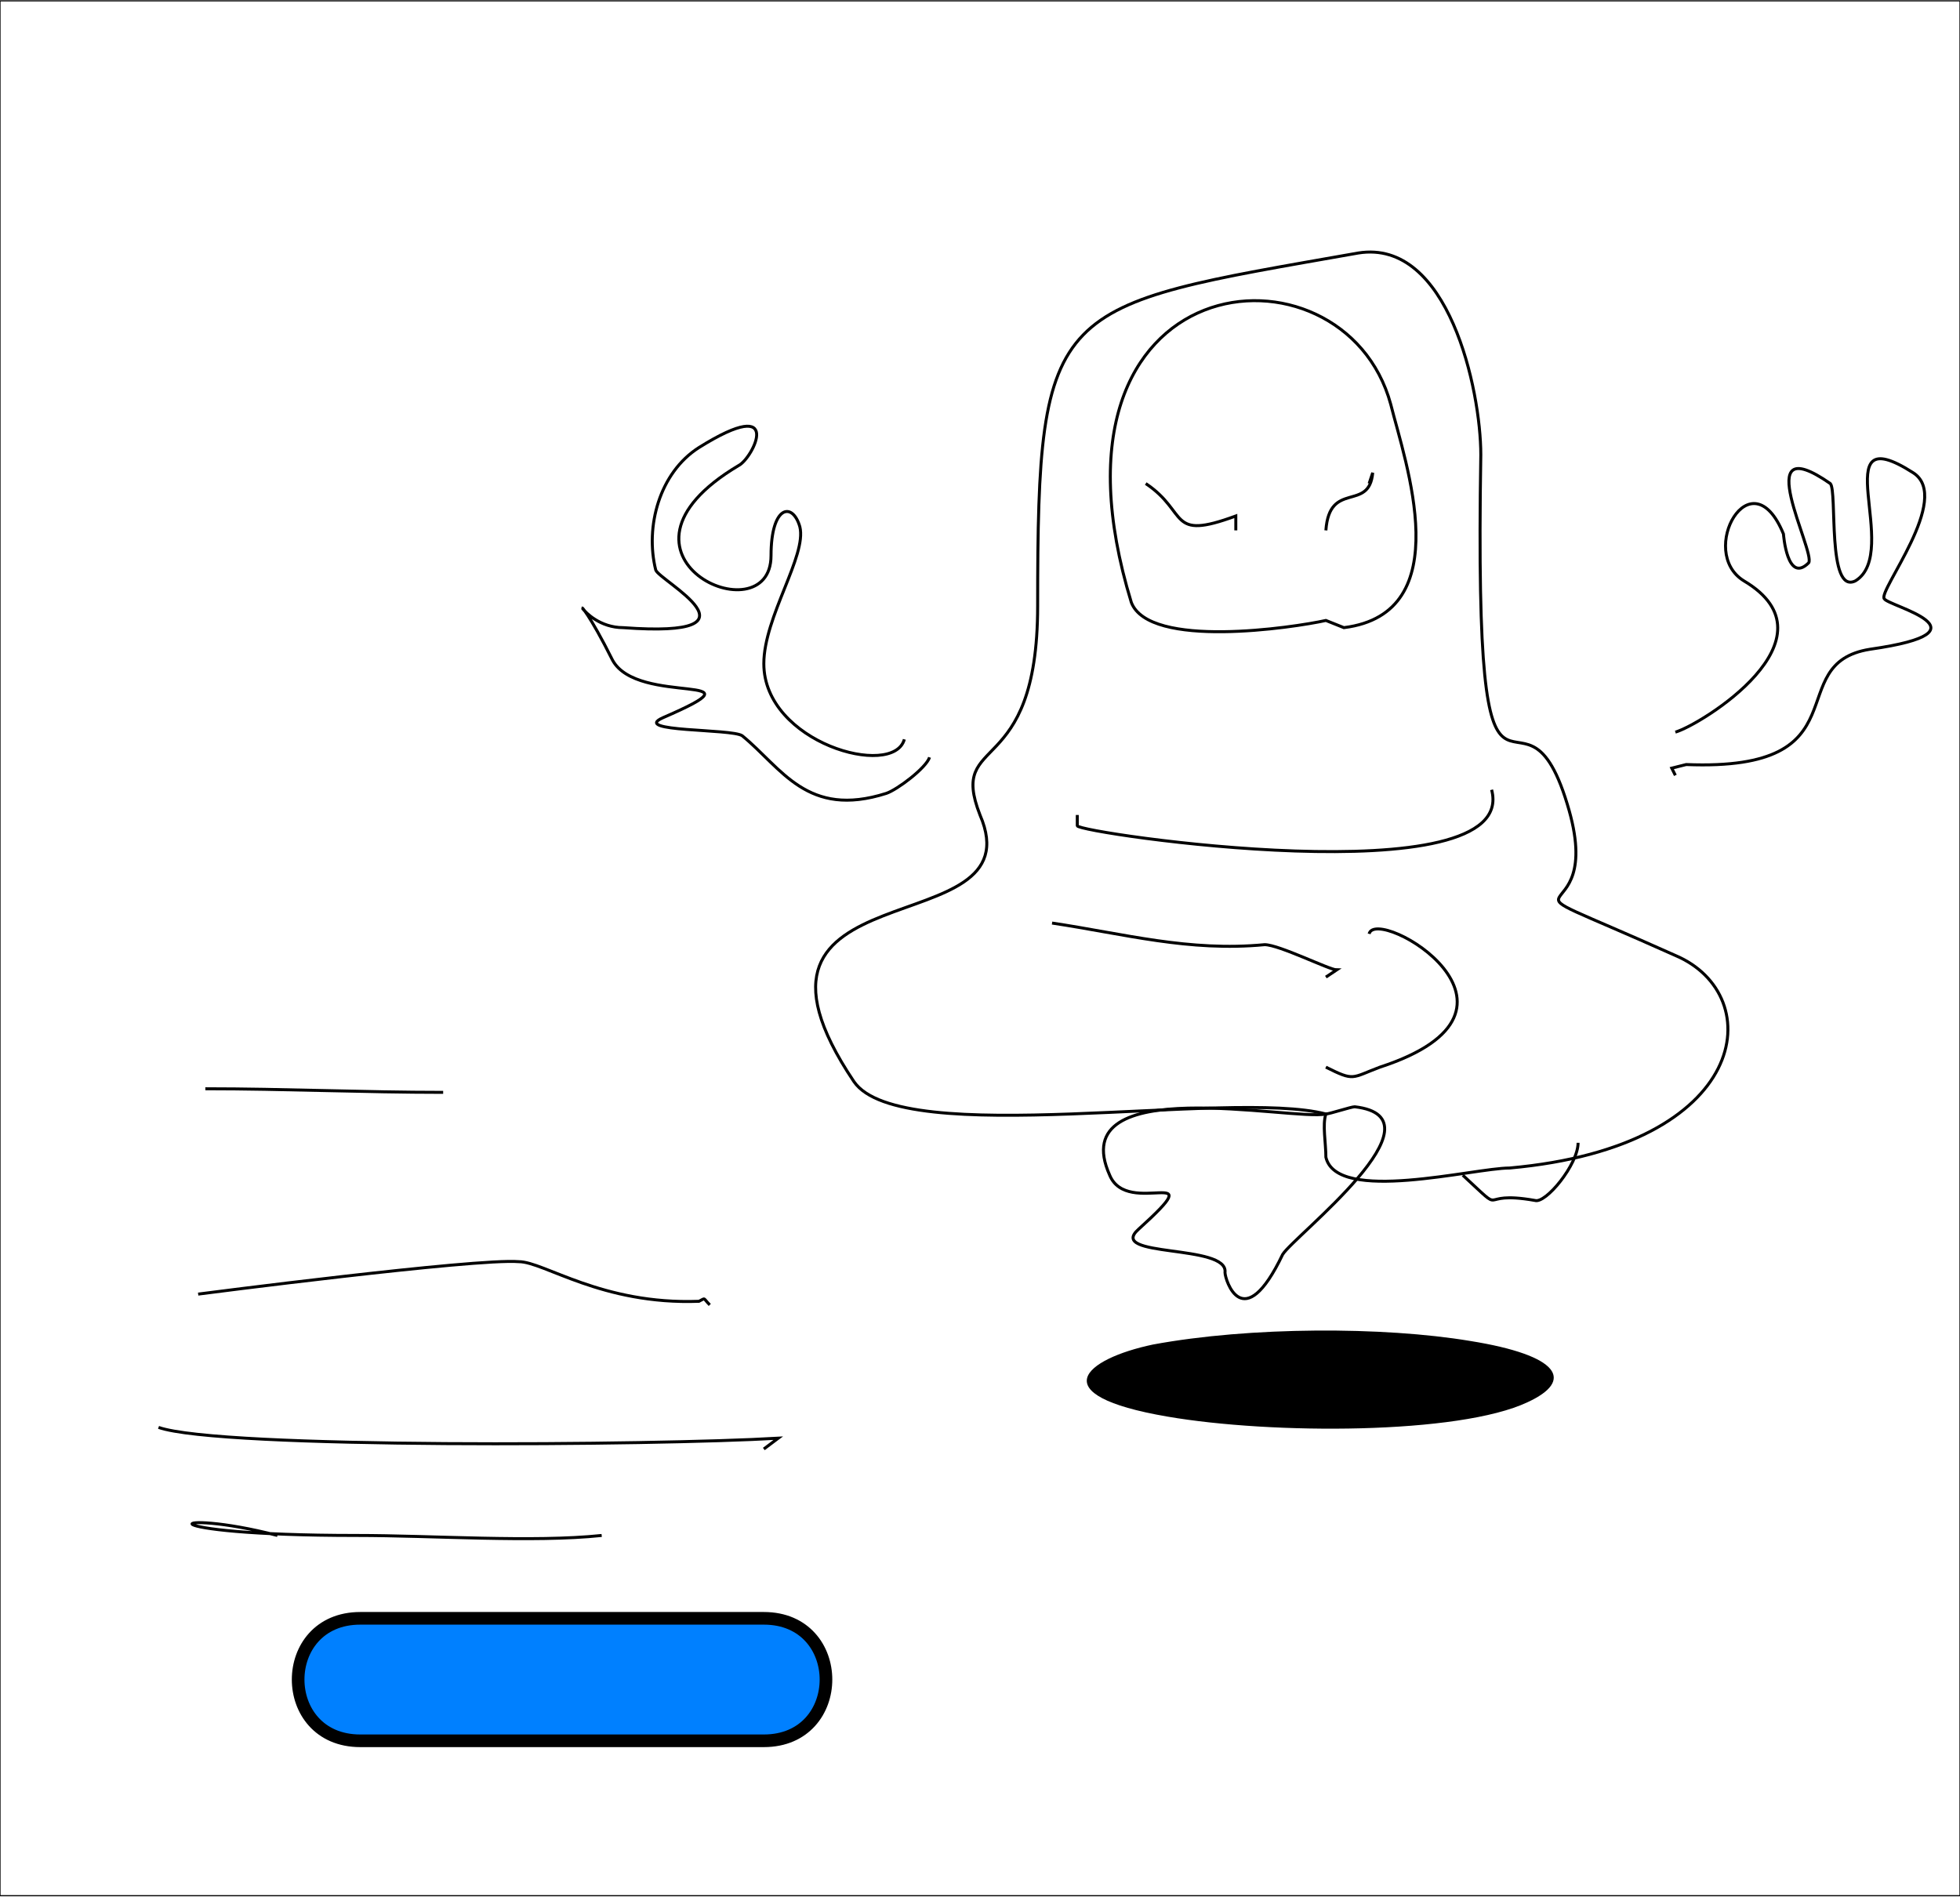
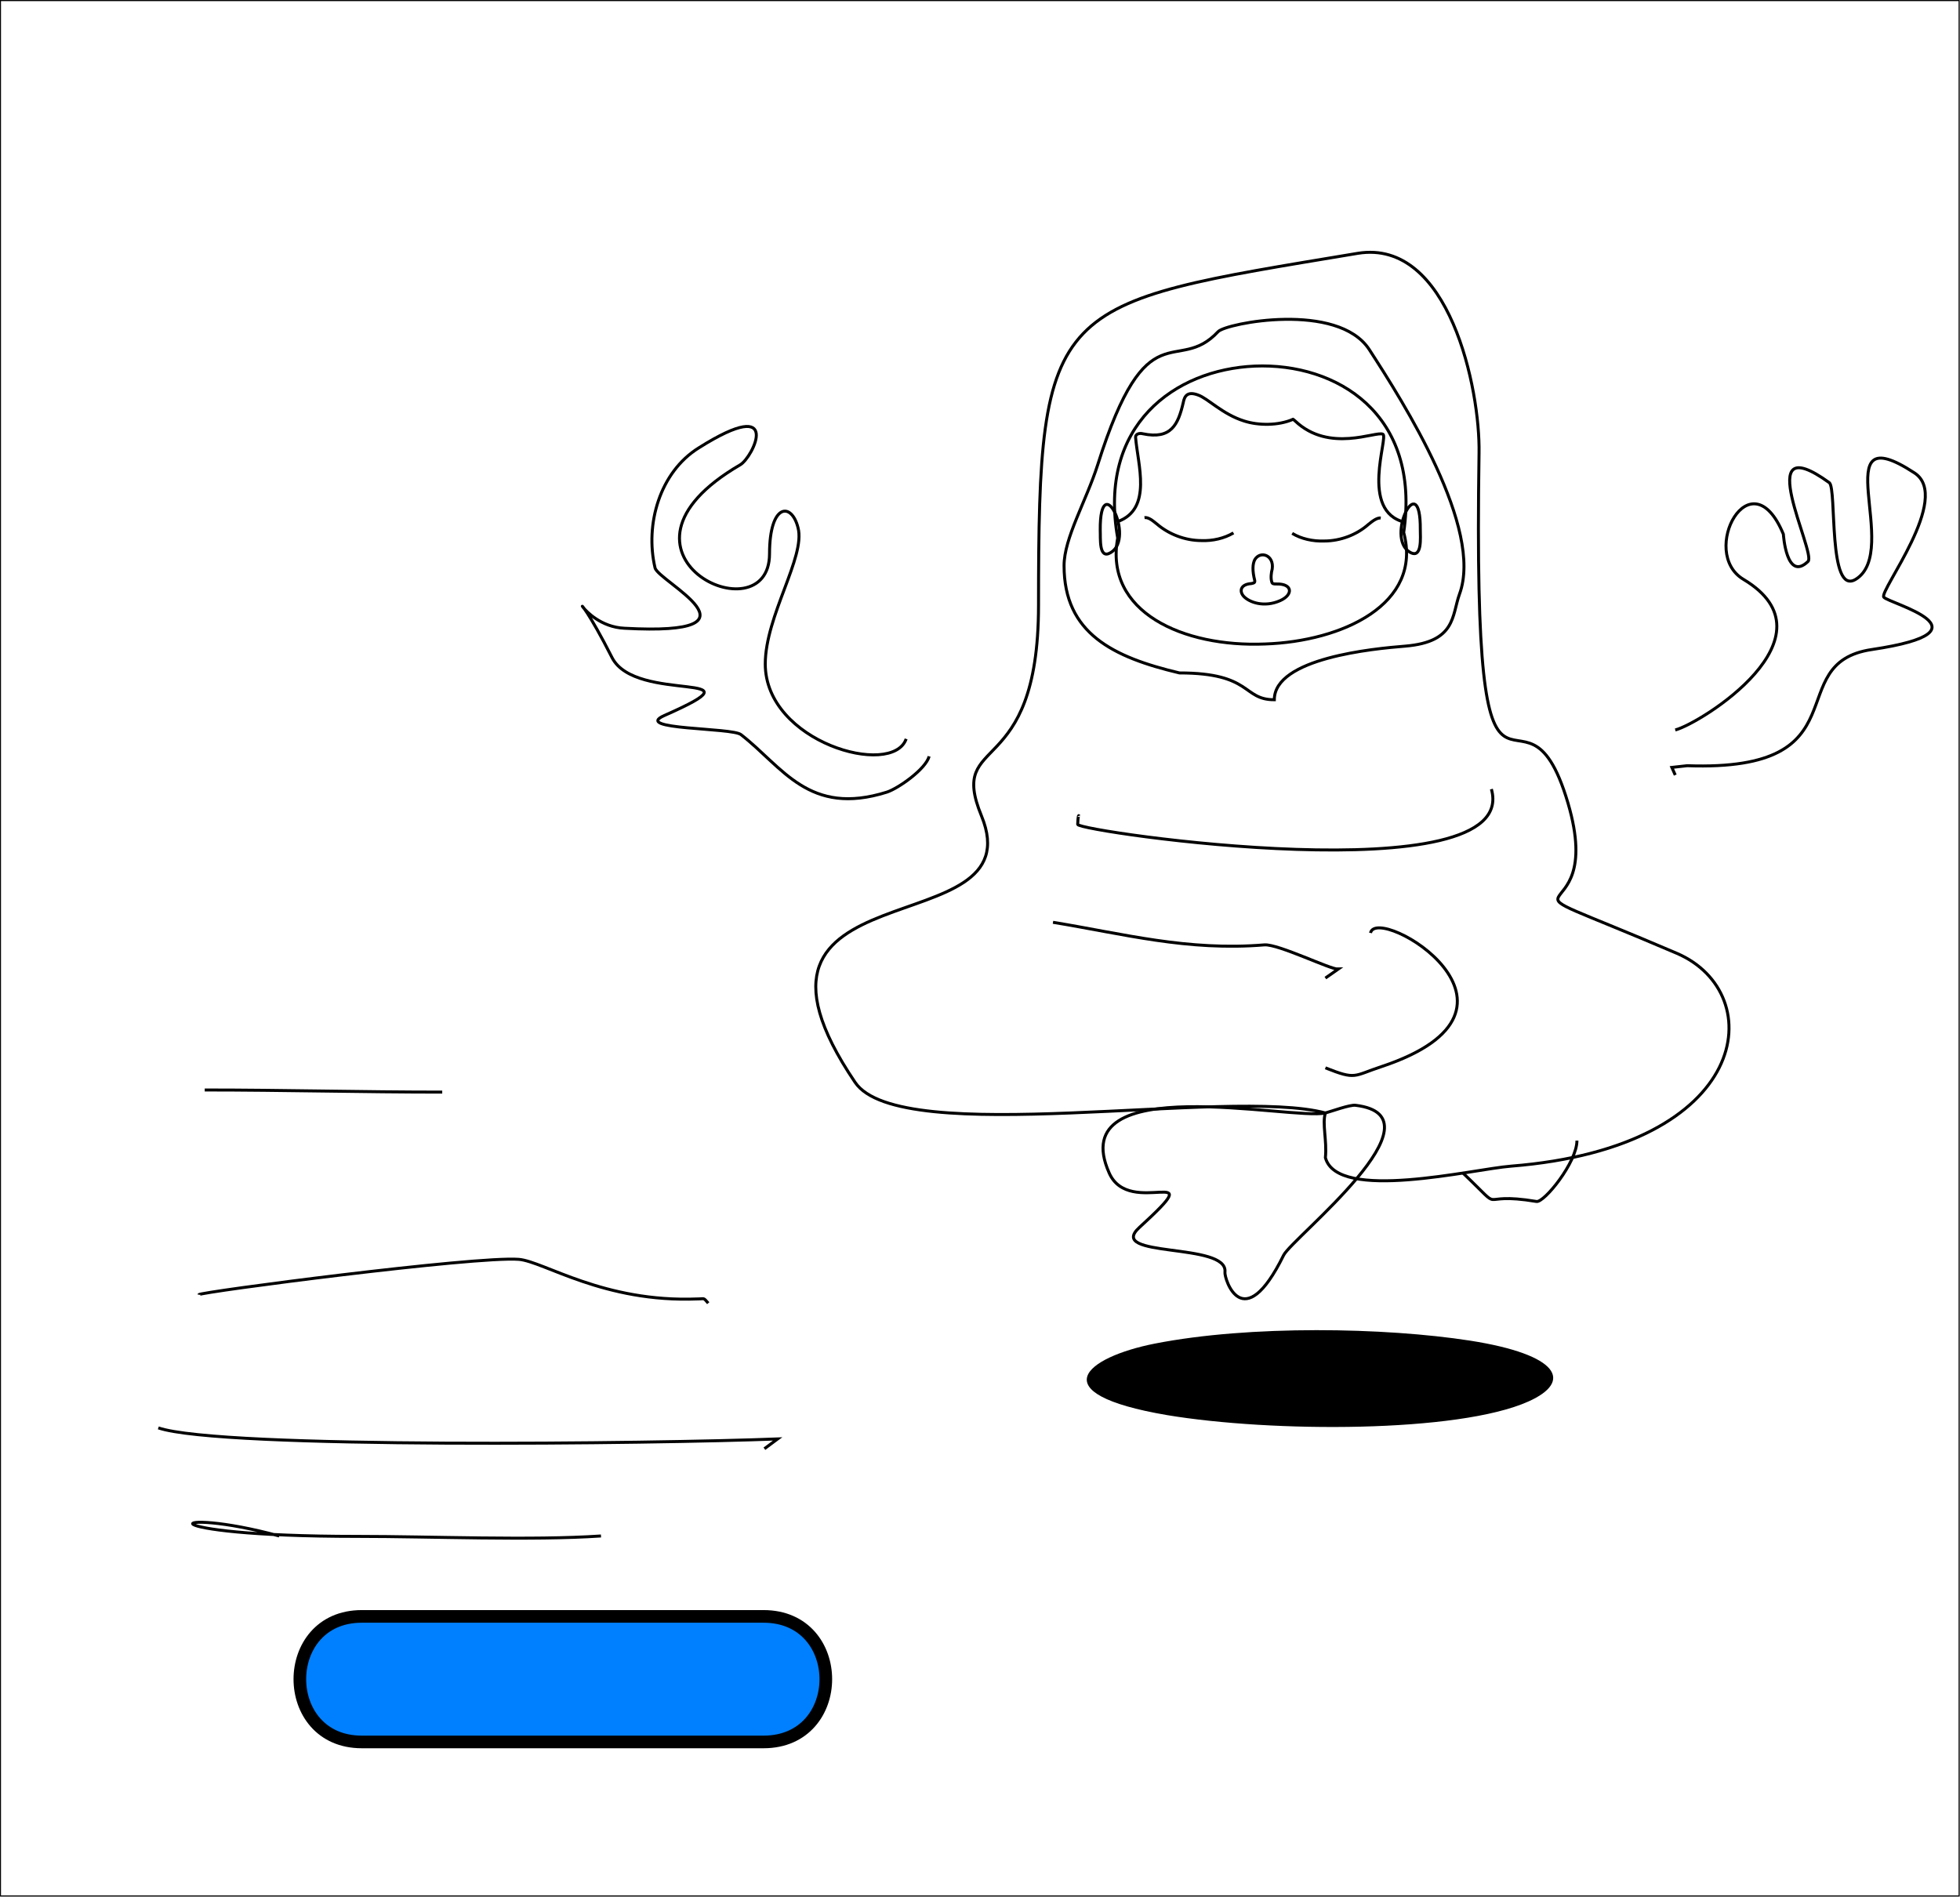
- <svg xmlns="http://www.w3.org/2000/svg" xml:space="preserve" width="1551px" height="1501px" version="1.0" style="shape-rendering:geometricPrecision; text-rendering:geometricPrecision; image-rendering:optimizeQuality; fill-rule:evenodd; clip-rule:evenodd" viewBox="0 0 544 526">
+ <svg xmlns="http://www.w3.org/2000/svg" xml:space="preserve" width="131.309mm" height="127.076mm" version="1.0" style="shape-rendering:geometricPrecision; text-rendering:geometricPrecision; image-rendering:optimizeQuality; fill-rule:evenodd; clip-rule:evenodd" viewBox="0 0 4605 4456">
  <defs>
    <style type="text/css">
   
-     .str1 {stroke:black;stroke-width:3.507}
-     .str2 {stroke:black;stroke-width:0.828}
-     .str0 {stroke:black;stroke-width:0.316}
+     .str1 {stroke:black;stroke-width:29.689}
+     .str2 {stroke:black;stroke-width:7.014}
+     .str0 {stroke:black;stroke-width:2.672}
    .fil0 {fill:none}
    .fil2 {fill:black}
    .fil1 {fill:#0080FF}
   
  </style>
  </defs>
  <g id="Camada_x0020_1">
-     <rect class="fil0 str0" width="544" height="526" />
-     <path class="fil1 str1" d="M100 449l112 0c23,0 23,34 0,34l-112 0c-23,0 -23,-34 0,-34z" />
-     <path class="fil0 str2" d="M55 359c0,0 77,-10 89,-9 7,0 23,12 50,11 2,-1 1,-1 3,1" />
-     <path class="fil0 str2" d="M44 396c17,6 138,5 172,3l-4 3" />
-     <path class="fil0 str2" d="M77 426c-31,-8 -39,0 22,0 21,0 49,2 68,0" />
-     <path class="fil0 str2" d="M57 302c22,0 44,1 66,1" />
-     <path class="fil0 str2" d="M368 309c-1,3 0,8 0,12 3,13 41,3 51,3 67,-6 72,-48 46,-59 -58,-26 -18,-3 -30,-42 -13,-43 -26,26 -24,-97 0,-18 -9,-60 -34,-56 -85,15 -89,13 -89,98 0,49 -25,35 -16,58 16,37 -76,13 -35,74 13,19 104,2 131,9z" />
-     <path class="fil0 str2" d="M368 172c-9,2 -49,8 -54,-5 -29,-95 59,-103 72,-55 4,16 19,58 -13,62l-5 -2z" />
-     <path class="fil0 str2" d="M251 205c-3,11 -39,1 -39,-21 0,-13 12,-30 10,-38 -2,-7 -8,-6 -8,8 0,23 -51,0 -9,-25 4,-2 13,-20 -11,-5 -11,7 -15,22 -12,34 1,3 32,19 -9,16 -13,0 -16,-17 -3,9 7,13 44,3 14,16 -9,4 19,3 22,5 11,9 18,23 40,16 3,-1 11,-7 12,-10" />
-     <path class="fil0 str2" d="M465 203c7,-2 46,-26 19,-42 -13,-8 2,-35 11,-13 0,0 1,14 7,8 2,-3 -17,-38 6,-22 2,2 -1,31 7,27 13,-8 -9,-46 16,-30 11,7 -10,33 -8,35 1,2 31,9 -4,14 -25,4 -1,34 -51,32l-4 1 1 2" />
-     <path class="fil0 str2" d="M318 134c12,8 6,16 25,9l0 4" />
-     <path class="fil0 str2" d="M368 147c1,-14 12,-5 13,-16l-1 3" />
-     <path class="fil0 str2" d="M368 309c-9,2 -73,-12 -60,17 5,12 29,-4 8,15 -9,8 25,4 24,12 0,2 5,18 16,-5 3,-5 46,-38 20,-41 -1,0 -7,2 -8,2z" />
-     <path class="fil0 str2" d="M406 326c13,12 3,4 20,7 3,1 12,-10 12,-16" />
-     <path class="fil0 str2" d="M380 259c2,-8 52,21 3,37 -8,3 -7,4 -15,0" />
-     <path class="fil0 str2" d="M292 256c20,3 38,8 59,6 4,0 18,7 20,7l-3 2" />
-     <path class="fil0 str2" d="M414 219c8,30 -115,12 -115,10 0,0 0,-3 0,-3" />
-     <path class="fil2" d="M324 393c29,5 81,5 100,-4 13,-6 9,-13 -16,-17 -24,-4 -61,-4 -88,1 -19,4 -31,14 4,20z" />
+     <rect class="fil0 str0" x="1" y="1" width="4602" height="4454" />
+     <path class="fil1 str1" d="M850 3798l944 0c195,0 195,295 0,295l-944 0c-194,0 -194,-295 0,-295z" />
+     <path class="fil0 str2" d="M467 3042c1,-6 650,-91 752,-83 59,5 199,102 420,93 17,0 13,-4 25,10" />
+     <path class="fil0 str2" d="M372 3355c146,50 1170,37 1455,26l-31 23" />
+     <path class="fil0 str2" d="M656 3609c-268,-73 -331,1 184,1 175,0 409,10 572,-1" />
+     <path class="fil0 str2" d="M481 2561c186,0 371,5 558,5" />
+     <path class="fil0 str2" d="M3114 2615c-8,25 4,65 0,105 28,105 346,27 436,20 567,-45 608,-406 390,-500 -498,-213 -159,-23 -256,-353 -108,-367 -225,219 -209,-822 3,-150 -70,-505 -285,-470 -720,120 -750,107 -750,827 0,419 -215,298 -134,495 128,312 -649,106 -297,626 106,157 877,11 1105,72z" />
+     <path class="fil0 str2" d="M2626 1264c-47,-265 134,-396 322,-404 192,-8 391,112 350,391 45,168 -144,256 -326,262 -192,8 -378,-75 -346,-249z" />
+     <path class="fil0 str2" d="M2129 1736c-32,92 -331,8 -331,-176 0,-113 95,-252 77,-320 -15,-61 -67,-58 -67,61 0,200 -426,-1 -69,-209 30,-17 103,-166 -97,-40 -92,57 -127,180 -103,282 7,32 276,161 -72,142 -110,-5 -140,-150 -29,69 56,110 370,27 123,136 -77,34 159,28 180,45 98,76 159,193 343,135 27,-9 91,-54 99,-84" />
+     <path class="fil0 str2" d="M3936 1715c59,-15 386,-219 160,-354 -105,-63 17,-292 94,-106 0,0 7,113 58,64 20,-20 -138,-321 50,-185 18,14 -4,267 62,227 109,-67 -76,-390 138,-250 89,58 -84,278 -72,292 12,15 266,79 -28,123 -217,32 -15,288 -434,273l-36 4 8 18" />
+     <path class="fil0 str2" d="M3114 2615c-77,18 -617,-104 -508,141 48,109 245,-31 71,128 -80,73 209,34 201,105 -2,15 42,155 138,-40 21,-41 384,-326 169,-352 -13,-2 -59,15 -71,18z" />
+     <path class="fil0 str2" d="M3437 2756c107,102 23,42 173,67 18,3 95,-92 95,-143" />
+     <path class="fil0 str2" d="M3220 2192c15,-69 434,178 26,314 -67,22 -59,32 -132,3" />
+     <path class="fil0 str2" d="M2474 2167c165,27 316,68 497,53 33,-2 155,58 173,57l-30 21" />
+     <path class="fil0 str2" d="M3504 1854c71,250 -970,100 -972,83 0,-2 1,-25 3,-20" />
+     <path class="fil2" d="M2742 3325c246,41 684,42 849,-32 105,-47 73,-110 -137,-143 -200,-31 -517,-37 -741,7 -162,32 -270,117 29,168z" />
+     <path class="fil0 str2" d="M2689 1216c9,-1 18,6 29,15 28,24 66,39 105,39 26,1 53,-5 75,-18" />
+     <path class="fil0 str2" d="M2940 1371c4,-1 9,-1 8,-7 -6,-24 -5,-39 0,-49 13,-22 46,-11 41,22 -2,7 -4,21 -1,30 1,5 5,5 11,5 38,-1 40,25 9,39 -38,17 -73,4 -86,-10 -10,-11 -9,-28 18,-30z" />
+     <path class="fil0 str2" d="M2771 1581c-156,-37 -271,-93 -271,-252 0,-65 52,-152 79,-237 117,-371 185,-208 283,-313 19,-20 281,-71 355,42 81,125 269,421 212,575 -18,50 -8,112 -127,122 -75,6 -308,28 -308,126 -76,0 -51,-63 -223,-63z" />
+     <path class="fil0 str2" d="M3312 1297c-58,-35 26,-200 25,-53 0,18 5,71 -25,53z" />
+     <path class="fil0 str2" d="M2610 1298c58,-35 -26,-200 -25,-53 1,19 -4,71 25,53z" />
+     <path class="fil0 str2" d="M2627 1225c81,-30 46,-134 41,-198 0,-8 10,-10 17,-8 67,14 83,-22 95,-73 3,-17 11,-27 35,-18 23,8 57,45 108,61 34,11 81,11 115,-4 0,0 2,1 5,4 80,76 190,23 206,31 14,6 -56,182 52,207" />
+     <path class="fil0 str2" d="M3244 1217c-8,-1 -18,6 -29,15 -27,24 -65,39 -104,39 -26,1 -54,-5 -75,-18" />
  </g>
</svg>
